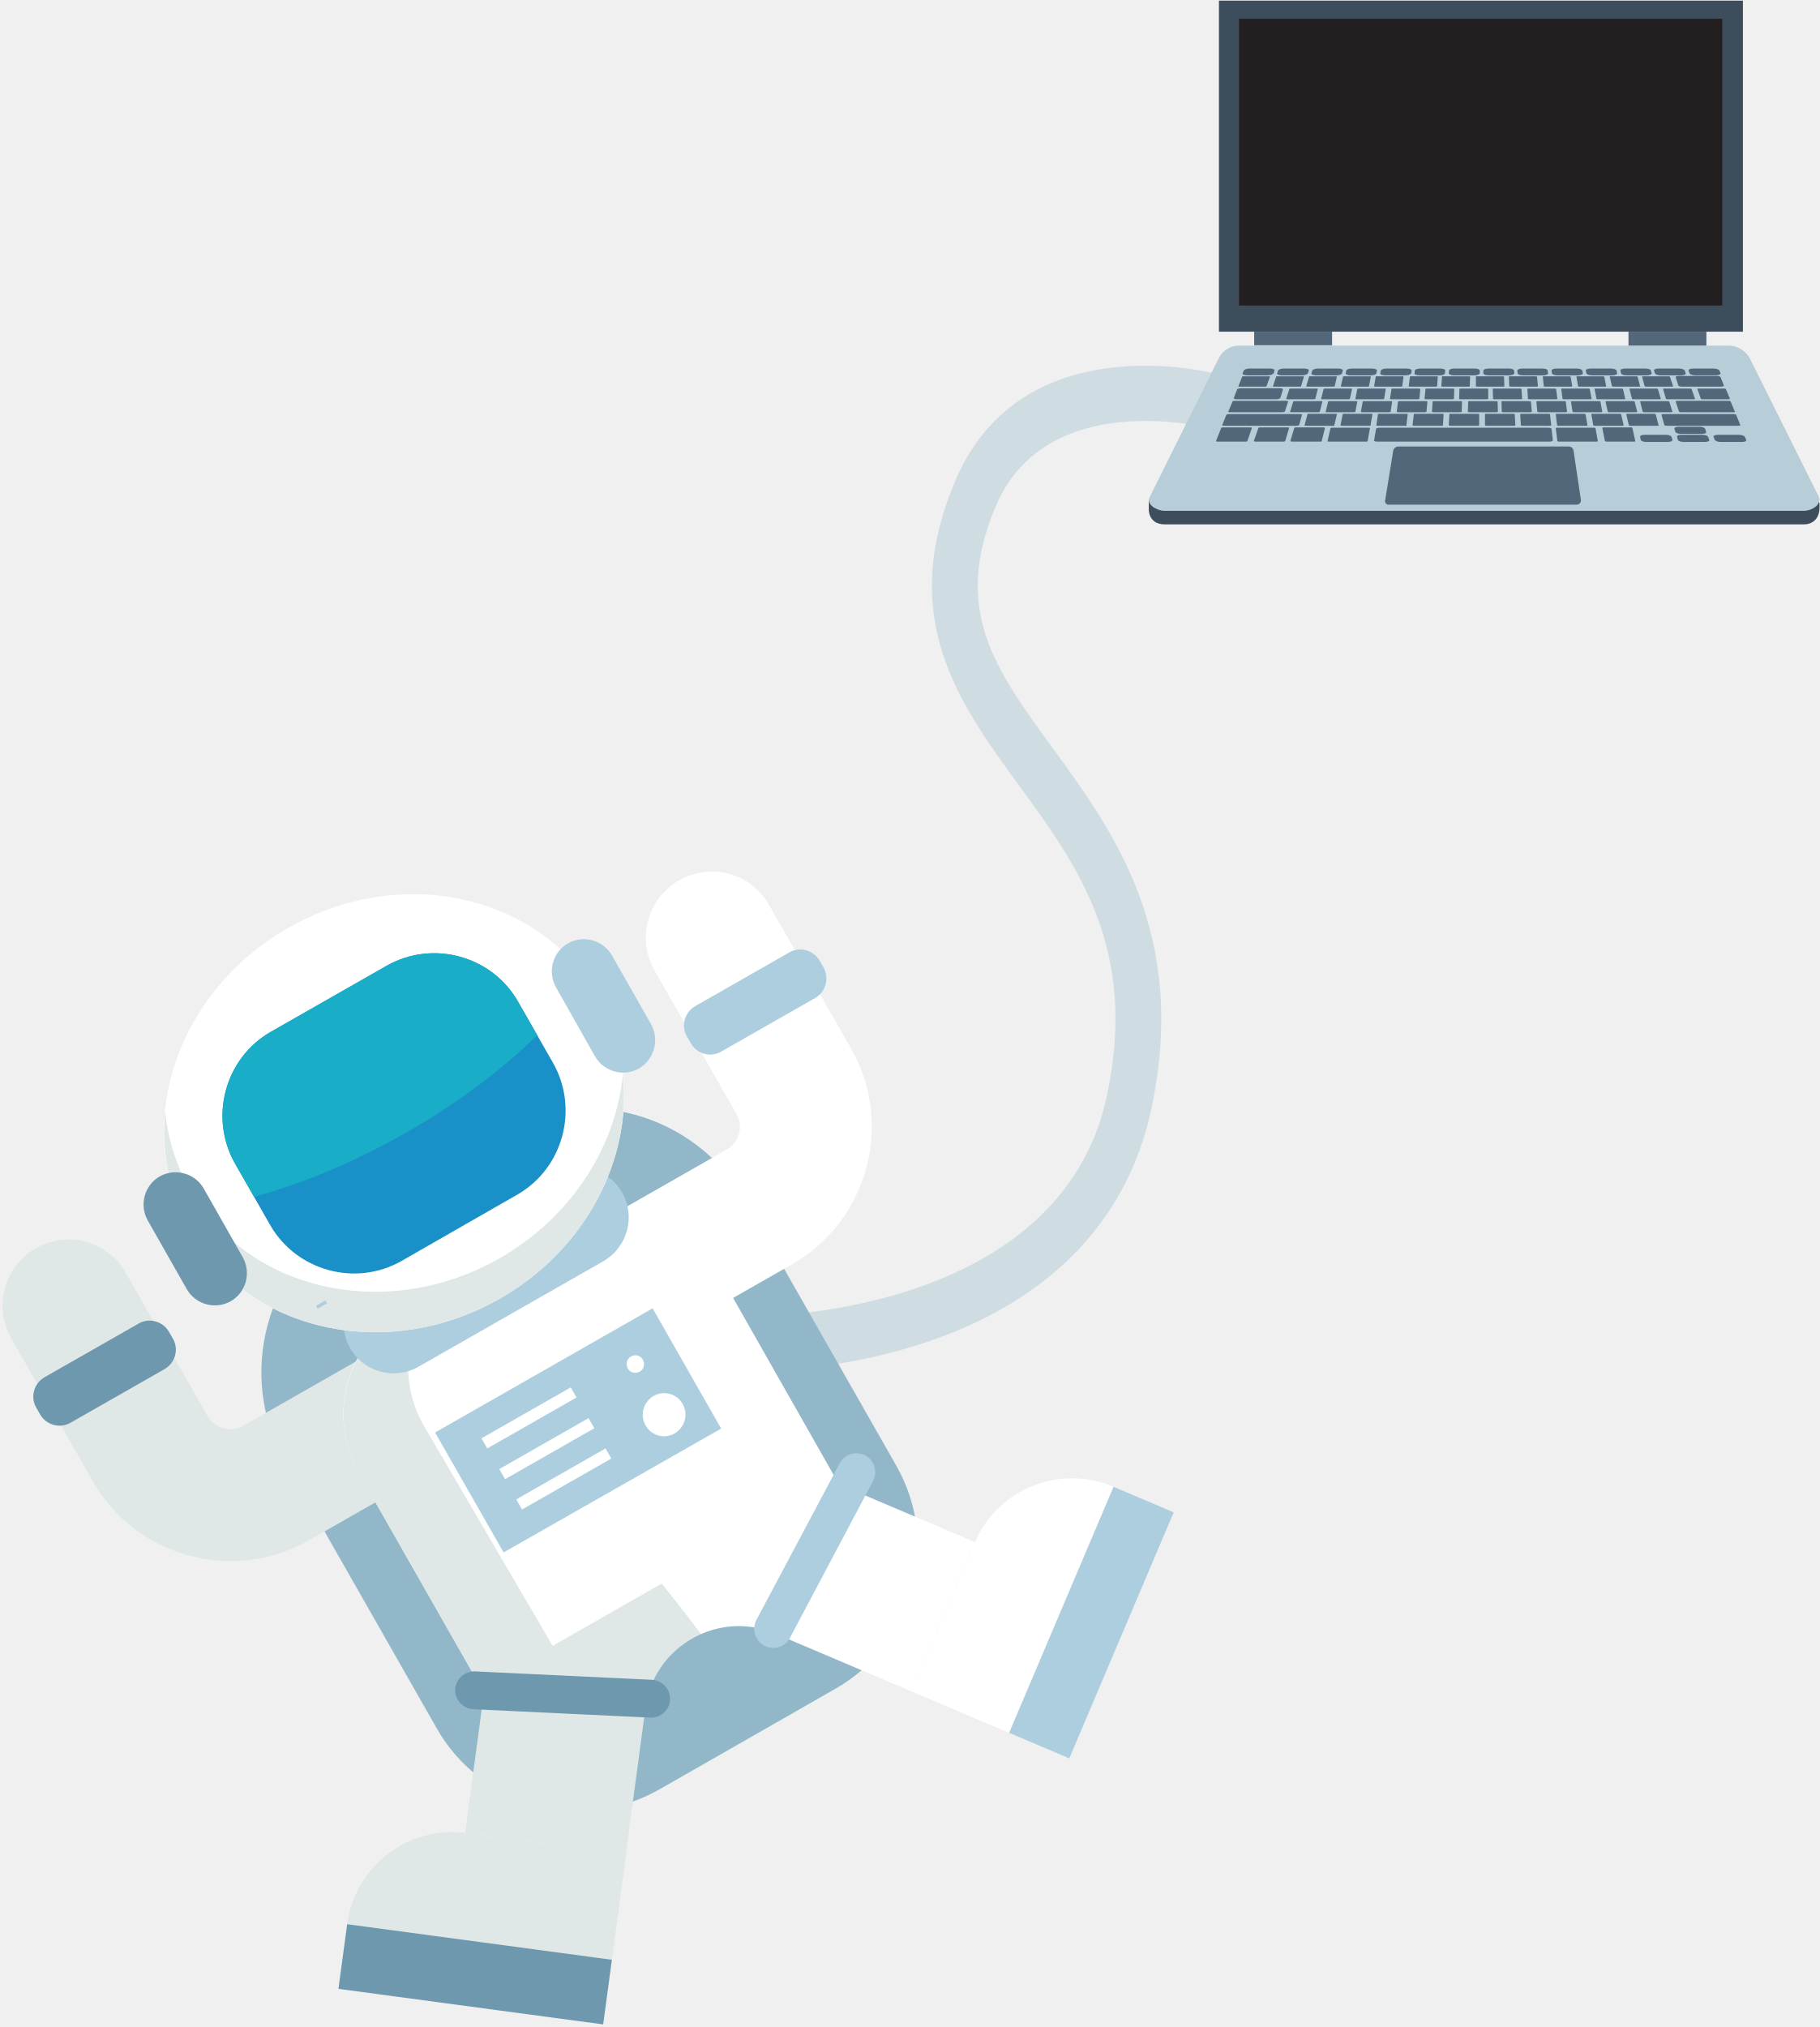
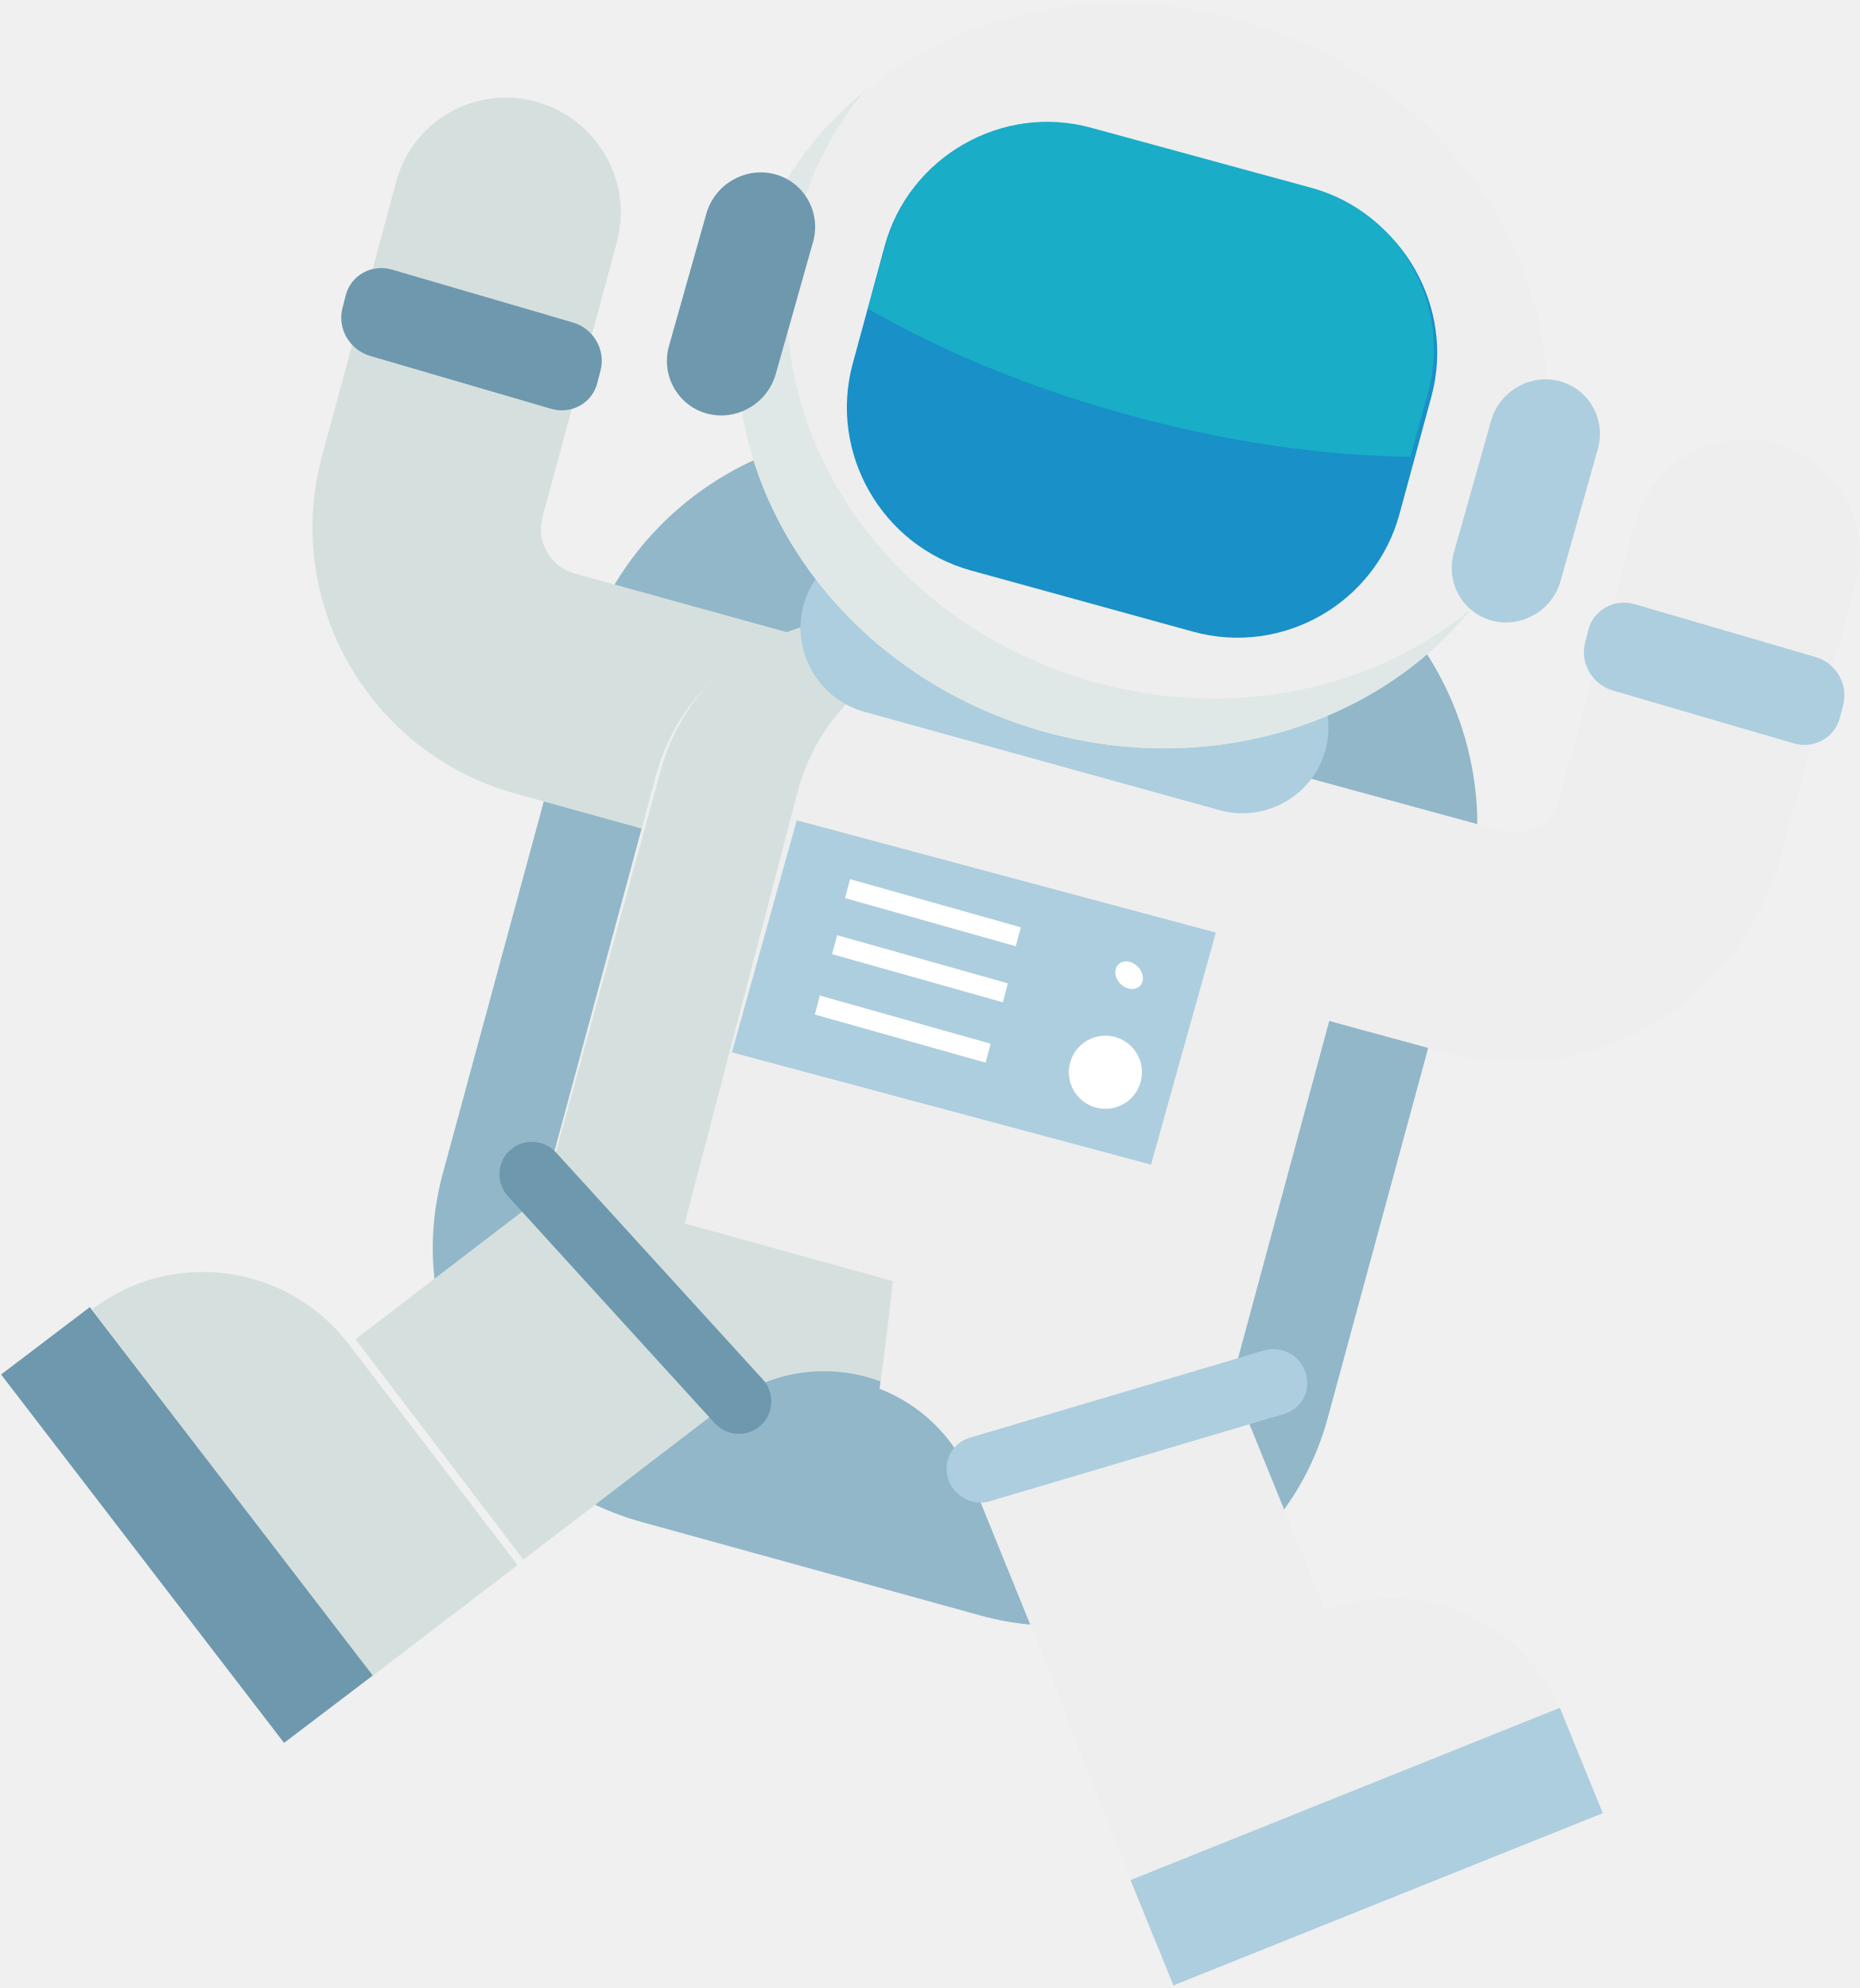
- <svg xmlns="http://www.w3.org/2000/svg" width="563px" height="627px" viewBox="0 0 563 627" version="1.1">
-   <defs />
+ <svg xmlns="http://www.w3.org/2000/svg" xmlns:xlink="http://www.w3.org/1999/xlink" width="305px" height="326px" viewBox="0 0 305 326" version="1.1">
+   <defs>
+     <polygon id="path-1" points="0.54 0.853 97.424 0.853 97.424 141.386 0.54 141.386 0.54 0.853" />
+   </defs>
  <g id="Proposta-V01" stroke="none" stroke-width="1" fill="none" fill-rule="evenodd">
-     <g id="Landing-Page-Desktop-2" transform="translate(-731, -139)" fill-rule="nonzero">
-       <g id="LANDING_BG" transform="translate(-4, -17)">
-         <g id="ASTRONAUT" transform="translate(735, 156)">
-           <g id="Group">
-             <g transform="translate(0, 113)">
-               <path d="M236.3,311 L236.3,294 C237.2,294 328,293.1 342.4,226.1 C352.2,180.5 333.4,154.8 315.2,129.9 C296.7,104.5 277.5,78.2 295.5,35.8 C316.1,-12.9 374.6,2.2 377.1,2.8 L374,19.4 C373.5,19.3 323.8,6.6 308.1,43.5 C294.5,75.6 307.6,93.7 325.9,118.7 C344.5,144.3 367.8,176.1 356.1,230.4 C348.9,263.8 325.7,288.4 288.8,301.4 C261.9,310.9 237.4,311 236.3,311 Z" id="Shape" fill="#CFDDE3" />
-               <g id="XMLID_146_" transform="translate(0, 156)">
-                 <path d="M258.4,253.4 L204,284.5 C179.8,298.3 148.9,289.9 135.1,265.6 L88.2,183.3 C72.9,156.4 82.3,121.8 109.2,106.5 L153.6,81.1 C180.5,65.8 215,75.2 230.4,102.1 L277.3,184.4 C291.1,208.7 282.7,239.6 258.4,253.4 Z" id="XMLID_198_" fill="#91B7C9" />
-                 <g id="XMLID_147_">
-                   <g id="XMLID_194_" transform="translate(104, 297)">
-                     <path d="M3.4,29.2 L85.3,40.2 L89.7,7.6 L40.3,1 C22.3,-1.4 5.8,11.2 3.4,29.2 Z" id="XMLID_196_" fill="#DFE8E6" />
-                     <polygon id="XMLID_195_" fill="#6E98AD" points="82.6 60.2 0.7 49.2 3.4 29.2 85.3 40.2" />
-                   </g>
-                   <g id="XMLID_188_" transform="translate(143, 173)">
-                     <path d="M12.5,38.4 L0.9,124.9 L50.6,131.6 L56.7,86.2 C58.1,75.6 65,67.4 73.8,63.5 C69,57.2 64.2,50.9 59,44.7 L12.5,38.4 Z" id="XMLID_192_" fill="#DFE8E6" />
-                     <path d="M78.3,0.9 L59.7,44.8 L59,44.7 C64.2,50.9 69,57.2 73.8,63.5 C80.8,60.4 89,60 96.8,63.3 L139,81.2 L158.6,35 L78.3,0.9 Z" id="XMLID_191_" fill="#FFFFFF" />
-                     <path d="M201.5,17.9 L169.2,94 L139,81.2 L158.5,35.3 C165.5,18.6 184.8,10.8 201.5,17.9 Z" id="XMLID_190_" fill="#FFFFFF" />
-                     <polygon id="XMLID_189_" fill="#ADCEDE" points="187.8 101.9 220.1 25.8 201.5 17.9 169.2 94" />
-                   </g>
-                   <g id="XMLID_162_">
-                     <g id="XMLID_186_" transform="translate(164, 0)" fill="#FFFFFF">
-                       <path d="M81,122.1 L30.7,150.8 C20.9,156.4 8.4,153 2.9,143.2 C-2.7,133.4 0.7,120.9 10.5,115.3 L60.8,86.6 C64.7,84.4 66.1,79.4 63.8,75.5 L38.5,31.2 C32.9,21.4 36.3,8.9 46.1,3.3 C55.9,-2.3 68.4,1.1 73.9,10.9 L99.2,55.2 C112.7,78.7 104.5,108.7 81,122.1 Z" id="XMLID_187_" />
-                     </g>
-                     <g id="XMLID_182_" transform="translate(0, 114)" fill="#DFE8E6">
-                       <path d="M95.5,93.5 L145.8,64.8 C155.6,59.2 159,46.7 153.4,36.9 C147.8,27.1 135.4,23.7 125.6,29.3 L75.3,58 C71.4,60.2 66.4,58.9 64.2,55 L38.9,10.7 C33.3,0.9 20.9,-2.5 11.1,3.1 C1.3,8.7 -2.1,21.2 3.5,31 L28.8,75.3 C42.1,98.6 72,106.8 95.5,93.5 Z" id="XMLID_21_" />
-                     </g>
-                     <polygon id="XMLID_181_" fill="#FFFFFF" points="165.6 43.5 163.4 36 155.8 33.7 163.3 31.4 165.6 23.9 167.9 31.4 175.4 33.7 167.9 36" />
-                     <path d="M259.3,189.7 L148.7,252.8 L111,186.6 C101,169.1 107.2,146.6 124.7,136.6 L171.7,109.8 C189.2,99.8 211.7,106 221.7,123.5 L259.3,189.7 Z" id="XMLID_178_" fill="#FFFFFF" />
-                     <path d="M178.4,252.8 L131,171.8 C123.6,158.7 125.1,142.9 133.6,131.6 L124.7,136.7 C107.2,146.7 101.1,169.2 111,186.7 L148.7,252.8 L178.4,252.8 Z" id="XMLID_176_" fill="#DFE8E6" />
-                     <path d="M186.7,121.1 L129.4,153.8 C122,158 112.5,155.4 108.3,148 C104.1,140.6 106.7,131.1 114.1,126.8 L171.4,94.1 C178.8,89.9 188.3,92.5 192.5,99.9 C196.7,107.3 194.1,116.8 186.7,121.1 Z" id="XMLID_175_" fill="#ADCEDE" />
-                     <path d="M185.1,39.3 C203.2,71 189.5,112.8 154.6,132.7 C119.7,152.6 76.8,143 58.7,111.4 C40.6,79.7 54.3,37.9 89.2,18 C124.1,-1.9 167,7.6 185.1,39.3 Z" id="XMLID_173_" fill="#FFFFFF" />
-                     <path d="M192.7,63.4 C190.5,85.7 176.9,107.4 154.6,120.2 C119.7,140.1 76.8,130.5 58.7,98.9 C54.4,91.3 51.9,83.1 51.1,74.8 C49.9,87.3 52.3,100 58.8,111.4 C76.9,143.1 119.8,152.6 154.7,132.7 C181.1,117.6 195.4,89.8 192.7,63.4 Z" id="XMLID_171_" fill="#DFE8E6" />
-                     <path d="M160.3,40.9 L171.1,59.8 C179.2,74.1 174.2,92.5 159.9,100.6 L124.3,121 C110,129.2 91.6,124.1 83.5,109.8 L72.7,90.9 C64.6,76.6 69.6,58.2 83.9,50.1 L119.5,29.8 C133.8,21.6 152.2,26.6 160.3,40.9 Z" id="XMLID_169_" fill="#1990C7" />
-                     <path d="M160.3,40.9 L166.2,51.2 C155.3,61.9 141.4,72.4 125.4,81.5 C109.4,90.6 93.4,97.2 78.6,101.2 L72.7,90.9 C64.6,76.6 69.6,58.2 83.9,50.1 L119.5,29.8 C133.8,21.6 152.2,26.6 160.3,40.9 Z" id="XMLID_168_" fill="#19ADC7" />
-                     <path d="M71.4,133.5 C66.6,136.2 60.5,134.5 57.8,129.8 L45.7,108.5 C43,103.7 44.7,97.6 49.4,94.9 C54.2,92.2 60.3,93.9 63,98.6 L75.1,119.9 C77.8,124.7 76.1,130.8 71.4,133.5 Z" id="XMLID_166_" fill="#6E98AD" />
-                     <path d="M197.7,61.5 C192.9,64.2 186.8,62.5 184.1,57.8 L172,36.4 C169.3,31.6 171,25.5 175.7,22.8 C180.5,20.1 186.6,21.8 189.3,26.5 L201.4,47.8 C204.1,52.6 202.4,58.7 197.7,61.5 Z" id="XMLID_164_" fill="#ADCEDE" />
-                     <rect id="XMLID_163_" fill="#ADCEDE" transform="translate(99.50963, 134.6244) rotate(150.3304) translate(-99.50963, -134.6244) " x="97.86" y="134.224" width="3.3" height="1" />
-                   </g>
-                   <polygon id="XMLID_161_" fill="#ADCEDE" points="223.1 172.9 155.8 211.2 134.6 174.1 201.9 135.7" />
-                   <path d="M211.2,165.3 C213,168.5 211.9,172.5 208.7,174.4 C205.5,176.2 201.5,175.1 199.7,171.9 C197.9,168.7 199,164.7 202.2,162.8 C205.4,161 209.4,162.1 211.2,165.3 Z" id="XMLID_160_" fill="#FFFFFF" />
-                   <path d="M198.9,151.6 C199.6,152.9 199.2,154.6 197.9,155.3 C196.6,156 194.9,155.6 194.2,154.3 C193.5,153 193.9,151.3 195.2,150.6 C196.5,149.8 198.2,150.3 198.9,151.6 Z" id="XMLID_159_" fill="#FFFFFF" />
-                   <rect id="XMLID_158_" fill="#FFFFFF" transform="translate(163.6441, 169.5988) rotate(-29.71077) translate(-163.6441, -169.5988) " x="147.745" y="167.799" width="31.799" height="3.6" />
-                   <rect id="XMLID_157_" fill="#FFFFFF" transform="translate(169.1628, 179.1019) rotate(-29.70793) translate(-169.1628, -179.1019) " x="153.262" y="177.302" width="31.801" height="3.6" />
-                   <rect id="XMLID_156_" fill="#FFFFFF" transform="translate(174.4172, 188.4793) rotate(-29.71574) translate(-174.4172, -188.4793) " x="158.517" y="186.679" width="31.8" height="3.6" />
-                   <path d="M50.9,154.5 L21.8,171.1 C18.5,173 14.3,171.8 12.4,168.5 L11.2,166.4 C9.3,163.1 10.5,158.9 13.8,157 L42.9,140.4 C46.2,138.5 50.4,139.7 52.3,143 L53.5,145.1 C55.4,148.4 54.2,152.6 50.9,154.5 Z" id="XMLID_154_" fill="#6E98AD" />
-                   <path d="M252.2,39.7 L223.1,56.3 C219.8,58.2 215.6,57 213.7,53.7 L212.5,51.6 C210.6,48.3 211.8,44.1 215.1,42.2 L244.2,25.6 C247.5,23.7 251.7,24.9 253.6,28.2 L254.8,30.3 C256.6,33.6 255.5,37.8 252.2,39.7 Z" id="XMLID_152_" fill="#ADCEDE" />
-                   <path d="M201.2,262.3 L146.4,259.7 C143.2,259.5 140.7,256.8 140.8,253.6 C141,250.4 143.7,247.9 146.9,248 L201.7,250.6 C204.9,250.8 207.4,253.5 207.3,256.7 C207.2,259.9 204.4,262.4 201.2,262.3 Z" id="XMLID_150_" fill="#6E98AD" />
-                   <path d="M244.4,237.6 L270.1,189.1 C271.6,186.2 270.5,182.7 267.7,181.2 C264.8,179.7 261.3,180.8 259.8,183.6 L234,232.1 C232.5,235 233.6,238.5 236.4,240 C239.3,241.6 242.9,240.5 244.4,237.6 Z" id="XMLID_148_" fill="#ADCEDE" />
-                 </g>
-               </g>
-             </g>
-             <g transform="translate(355, 0)">
-               <path d="M203.1,162.2 L5.2,162.2 C3,162.2 0.7,161.1 0.4,157.9 L0.4,154.9 L22.1,114.9 C23.3,112.6 25.7,111.1 28.3,111.1 L179.7,111.1 C182.5,111.1 188.8,116.7 190,119.2 L207.9,155.6 L207.9,156.9 C207.9,160.7 205.5,162.2 203.1,162.2 Z" id="Shape" fill="#3D4D5C" />
-               <path d="M203.1,158 L5.2,158 C3,158 -0.6,156.1 0.7,153.7 L22.1,110.7 C23.3,108.4 25.7,106.9 28.3,106.9 L179.7,106.9 C182.5,106.9 185.1,108.5 186.4,111 L207.5,153.3 C209,156 205.5,158 203.1,158 Z" id="Shape" fill="#B7CDD8" />
-               <rect id="Rectangle-path" fill="#3D4D5C" x="22.1" y="0.2" width="162.1" height="102.4" />
-               <rect id="Rectangle-path" fill="#231F20" x="28.3" y="5.8" width="149.5" height="88.7" />
-               <path d="M132.8,156.1 L74.5,156.1 C73.9,156.1 73.4,155.5 73.5,154.9 L76,139.5 C76.1,138.7 76.8,138.1 77.7,138.1 L130.3,138.1 C131,138.1 131.7,138.6 131.8,139.4 L134.1,154.8 C134.1,155.5 133.5,156.1 132.8,156.1 Z" id="Shape" fill="#52677A" />
-               <path d="M37.1,116.1 L30.8,116.1 C29.9,116.1 29.3,115.8 29.4,115.5 L29.8,114.6 C29.9,114.3 30.7,114 31.6,114 L37.9,114 C38.8,114 39.4,114.3 39.3,114.6 L39,115.5 C38.8,115.8 38,116.1 37.1,116.1 Z" id="Shape" fill="#52677A" />
-               <path d="M47.8,116.1 L41.5,116.1 C40.6,116.1 40,115.8 40.1,115.5 L40.4,114.6 C40.5,114.3 41.3,114 42.2,114 L48.5,114 C49.4,114 50,114.3 49.9,114.6 L49.6,115.5 C49.4,115.8 48.6,116.1 47.8,116.1 Z" id="Shape" fill="#52677A" />
-               <path d="M58.4,116.1 L52.1,116.1 C51.2,116.1 50.6,115.8 50.7,115.5 L51,114.6 C51.1,114.3 51.9,114 52.7,114 L59,114 C59.9,114 60.5,114.3 60.4,114.6 L60.2,115.5 C60.1,115.8 59.3,116.1 58.4,116.1 Z" id="Shape" fill="#52677A" />
-               <path d="M69.1,116.1 L62.8,116.1 C61.9,116.1 61.3,115.8 61.3,115.5 L61.5,114.6 C61.6,114.3 62.3,114 63.2,114 L69.5,114 C70.4,114 71,114.3 71,114.6 L70.8,115.5 C70.7,115.8 70,116.1 69.1,116.1 Z" id="Shape" fill="#52677A" />
-               <path d="M79.8,116.1 L73.5,116.1 C72.6,116.1 71.9,115.8 72,115.5 L72.2,114.6 C72.3,114.3 73,114 73.9,114 L80.2,114 C81.1,114 81.7,114.3 81.7,114.6 L81.6,115.5 C81.4,115.8 80.6,116.1 79.8,116.1 Z" id="Shape" fill="#52677A" />
-               <path d="M90.4,116.1 L84.1,116.1 C83.2,116.1 82.5,115.8 82.6,115.5 L82.7,114.6 C82.7,114.3 83.5,114 84.3,114 L90.6,114 C91.5,114 92.2,114.3 92.1,114.6 L92,115.5 C92,115.8 91.3,116.1 90.4,116.1 Z" id="Shape" fill="#52677A" />
-               <path d="M101.1,116.1 L94.8,116.1 C93.9,116.1 93.2,115.8 93.2,115.5 L93.3,114.6 C93.3,114.3 94,114 94.9,114 L101.2,114 C102.1,114 102.8,114.3 102.8,114.6 L102.8,115.5 C102.7,115.8 102,116.1 101.1,116.1 Z" id="Shape" fill="#52677A" />
-               <path d="M111.8,116.1 L105.5,116.1 C104.6,116.1 103.9,115.8 103.9,115.5 L103.9,114.6 C103.9,114.3 104.6,114 105.5,114 L111.8,114 C112.7,114 113.4,114.3 113.4,114.6 L113.5,115.5 C113.4,115.8 112.7,116.1 111.8,116.1 Z" id="Shape" fill="#52677A" />
-               <path d="M122.4,116.1 L116.1,116.1 C115.2,116.1 114.5,115.8 114.5,115.5 L114.4,114.6 C114.4,114.3 115.1,114 115.9,114 L122.2,114 C123.1,114 123.8,114.3 123.8,114.6 L123.9,115.5 C124,115.8 123.3,116.1 122.4,116.1 Z" id="Shape" fill="#52677A" />
-               <path d="M133.1,116.1 L126.8,116.1 C125.9,116.1 125.2,115.8 125.1,115.5 L125,114.6 C125,114.3 125.6,114 126.5,114 L132.8,114 C133.7,114 134.4,114.3 134.5,114.6 L134.7,115.5 C134.7,115.8 134,116.1 133.1,116.1 Z" id="Shape" fill="#52677A" />
-               <path d="M143.8,116.1 L137.5,116.1 C136.6,116.1 135.9,115.8 135.8,115.5 L135.6,114.6 C135.5,114.3 136.2,114 137.1,114 L143.4,114 C144.3,114 145,114.3 145.1,114.6 L145.3,115.5 C145.3,115.8 144.7,116.1 143.8,116.1 Z" id="Shape" fill="#52677A" />
-               <path d="M154.5,116.1 L148.2,116.1 C147.3,116.1 146.5,115.8 146.5,115.5 L146.3,114.6 C146.2,114.3 146.9,114 147.7,114 L154,114 C154.9,114 155.7,114.3 155.7,114.6 L156,115.5 C156,115.8 155.3,116.1 154.5,116.1 Z" id="Shape" fill="#52677A" />
-               <path d="M165.1,116.1 L158.8,116.1 C157.9,116.1 157.1,115.8 157,115.5 L156.7,114.6 C156.6,114.3 157.2,114 158.1,114 L164.4,114 C165.3,114 166.1,114.3 166.2,114.6 L166.5,115.5 C166.6,115.8 166,116.1 165.1,116.1 Z" id="Shape" fill="#52677A" />
-               <path d="M175.8,116.1 L169.5,116.1 C168.6,116.1 167.8,115.8 167.7,115.5 L167.4,114.6 C167.3,114.3 167.9,114 168.8,114 L175.1,114 C176,114 176.8,114.3 176.9,114.6 L177.3,115.5 C177.3,115.8 176.7,116.1 175.8,116.1 Z" id="Shape" fill="#52677A" />
-               <path d="M36.5,119.6 L28.4,119.6 C28.2,119.6 28.1,119.5 28.1,119.5 L29.3,116.5 C29.3,116.4 29.5,116.4 29.7,116.4 L37.6,116.4 C37.8,116.4 37.9,116.5 37.9,116.5 L36.8,119.5 C36.9,119.5 36.7,119.6 36.5,119.6 Z" id="Shape" fill="#52677A" />
-               <path d="M51.4,123.5 L43.2,123.5 C43,123.5 42.9,123.4 42.9,123.4 L43.9,120.3 C43.9,120.2 44.1,120.2 44.3,120.2 L52.4,120.2 C52.6,120.2 52.7,120.3 52.7,120.3 L51.9,123.4 C51.8,123.4 51.6,123.5 51.4,123.5 Z" id="Shape" fill="#52677A" />
-               <path d="M52.8,127.5 L44.4,127.5 C44.2,127.5 44,127.4 44.1,127.4 L45.1,124.2 C45.1,124.1 45.3,124.1 45.5,124.1 L53.8,124.1 C54,124.1 54.2,124.2 54.1,124.2 L53.3,127.4 C53.2,127.4 53,127.5 52.8,127.5 Z" id="Shape" fill="#52677A" />
-               <path d="M57.5,131.7 L48.9,131.7 C48.7,131.7 48.5,131.6 48.6,131.5 L49.5,128.1 C49.5,128 49.7,128 49.9,128 L58.3,128 C58.5,128 58.7,128.1 58.6,128.1 L57.8,131.5 C57.9,131.7 57.7,131.7 57.5,131.7 Z" id="Shape" fill="#52677A" />
-               <path d="M30.4,136.6 L21.6,136.6 C21.4,136.6 21.2,136.5 21.2,136.4 L22.8,132.4 C22.8,132.3 23.1,132.2 23.3,132.2 L31.9,132.2 C32.1,132.2 32.3,132.3 32.3,132.4 L30.9,136.4 C30.8,136.6 30.6,136.6 30.4,136.6 Z" id="Shape" fill="#52677A" />
-               <path d="M42.1,136.6 L33.3,136.6 C33.1,136.6 32.9,136.5 32.9,136.4 L34.3,132.4 C34.3,132.3 34.5,132.2 34.8,132.2 L43.4,132.2 C43.6,132.2 43.8,132.3 43.8,132.4 L42.6,136.4 C42.5,136.6 42.3,136.6 42.1,136.6 Z" id="Shape" fill="#52677A" />
-               <path d="M53.4,136.6 L44.6,136.6 C44.4,136.6 44.2,136.5 44.2,136.4 L45.4,132.4 C45.4,132.3 45.6,132.2 45.9,132.2 L54.5,132.2 C54.7,132.2 54.9,132.3 54.9,132.4 L53.9,136.4 C53.9,136.6 53.7,136.6 53.4,136.6 Z" id="Shape" fill="#52677A" />
-               <path d="M67.7,136.6 L56.1,136.6 C55.8,136.6 55.6,136.5 55.7,136.4 L56.6,132.5 C56.6,132.4 56.9,132.3 57.1,132.3 L68.4,132.3 C68.7,132.3 68.9,132.4 68.8,132.5 L68.1,136.4 C68.2,136.5 68,136.6 67.7,136.6 Z" id="Shape" fill="#52677A" />
-               <path d="M138.9,136.6 L127.3,136.6 C127,136.6 126.8,136.5 126.8,136.4 L126.3,132.5 C126.3,132.4 126.5,132.3 126.8,132.3 L138.1,132.3 C138.4,132.3 138.6,132.4 138.6,132.5 L139.3,136.4 C139.4,136.5 139.2,136.6 138.9,136.6 Z" id="Shape" fill="#52677A" />
-               <path d="M150.6,136.6 L142,136.6 C141.8,136.6 141.6,136.5 141.5,136.4 L140.7,132.4 C140.7,132.3 140.9,132.2 141.1,132.2 L149.6,132.2 C149.8,132.2 150,132.3 150,132.4 L150.9,136.4 C151,136.6 150.8,136.6 150.6,136.6 Z" id="Shape" fill="#52677A" />
-               <path d="M124.4,136.6 L71,136.6 C70.4,136.6 70,136.4 70.1,136.2 L70.7,132.7 C70.7,132.5 71.2,132.3 71.8,132.3 L124,132.3 C124.5,132.3 125,132.5 125,132.7 L125.4,136.2 C125.4,136.4 125,136.6 124.4,136.6 Z" id="Shape" fill="#52677A" />
-               <path d="M68.7,131.7 L60.1,131.7 C59.9,131.7 59.7,131.6 59.7,131.5 L60.4,128.1 C60.4,128 60.6,128 60.8,128 L69.2,128 C69.4,128 69.6,128.1 69.6,128.1 L69,131.5 C69.1,131.7 68.9,131.7 68.7,131.7 Z" id="Shape" fill="#52677A" />
-               <path d="M79.8,131.7 L71.2,131.7 C71,131.7 70.8,131.6 70.8,131.5 L71.3,128.1 C71.3,128 71.5,128 71.7,128 L80.1,128 C80.3,128 80.5,128.1 80.5,128.1 L80.1,131.5 C80.2,131.7 80.1,131.7 79.8,131.7 Z" id="Shape" fill="#52677A" />
-               <path d="M91,131.7 L82.4,131.7 C82.2,131.7 82,131.6 82,131.5 L82.4,128.1 C82.4,128 82.6,128 82.8,128 L91.2,128 C91.4,128 91.6,128.1 91.6,128.1 L91.4,131.5 C91.4,131.7 91.2,131.7 91,131.7 Z" id="Shape" fill="#52677A" />
-               <path d="M102.2,131.7 L93.6,131.7 C93.4,131.7 93.2,131.6 93.2,131.5 L93.4,128.1 C93.4,128 93.6,128 93.8,128 L102.2,128 C102.4,128 102.6,128.1 102.6,128.1 L102.6,131.5 C102.6,131.7 102.4,131.7 102.2,131.7 Z" id="Shape" fill="#52677A" />
-               <path d="M113.4,131.7 L104.8,131.7 C104.6,131.7 104.4,131.6 104.4,131.5 L104.4,128.1 C104.4,128 104.6,128 104.8,128 L113.2,128 C113.4,128 113.6,128.1 113.6,128.1 L113.8,131.5 C113.7,131.7 113.6,131.7 113.4,131.7 Z" id="Shape" fill="#52677A" />
-               <path d="M124.5,131.7 L115.9,131.7 C115.7,131.7 115.5,131.6 115.5,131.5 L115.3,128.1 C115.3,128 115.5,128 115.7,128 L124.1,128 C124.3,128 124.5,128.1 124.5,128.1 L124.9,131.5 C124.9,131.7 124.7,131.7 124.5,131.7 Z" id="Shape" fill="#52677A" />
-               <path d="M135.7,131.7 L127.1,131.7 C126.9,131.7 126.7,131.6 126.7,131.5 L126.3,128.1 C126.3,128 126.5,128 126.7,128 L135.1,128 C135.3,128 135.5,128.1 135.5,128.1 L136.1,131.5 C136.1,131.7 135.9,131.7 135.7,131.7 Z" id="Shape" fill="#52677A" />
-               <path d="M146.9,131.7 L138.3,131.7 C138.1,131.7 137.9,131.6 137.9,131.5 L137.3,128.1 C137.3,128 137.4,128 137.7,128 L146.1,128 C146.3,128 146.5,128.1 146.5,128.1 L147.3,131.5 C147.2,131.7 147.1,131.7 146.9,131.7 Z" id="Shape" fill="#52677A" />
-               <path d="M161,136.7 L154.3,136.7 C153.4,136.7 152.7,136.4 152.6,136.1 L152.4,135.1 C152.3,134.8 152.9,134.5 153.8,134.5 L160.4,134.5 C161.2,134.5 162,134.8 162.1,135.1 L162.4,136.1 C162.4,136.4 161.8,136.7 161,136.7 Z" id="Shape" fill="#52677A" />
-               <path d="M172.5,136.7 L165.8,136.7 C164.9,136.7 164.2,136.4 164.1,136.1 L163.8,135.1 C163.7,134.8 164.3,134.5 165.1,134.5 L171.7,134.5 C172.5,134.5 173.3,134.8 173.4,135.1 L173.8,136.1 C173.9,136.4 173.3,136.7 172.5,136.7 Z" id="Shape" fill="#52677A" />
-               <path d="M171.6,134.2 L165,134.2 C164.2,134.2 163.4,133.9 163.3,133.6 L163,132.6 C162.9,132.3 163.5,132 164.3,132 L170.8,132 C171.6,132 172.4,132.3 172.5,132.6 L172.8,133.6 C173,133.9 172.4,134.2 171.6,134.2 Z" id="Shape" fill="#52677A" />
-               <path d="M184,136.7 L177.3,136.7 C176.4,136.7 175.7,136.4 175.5,136.1 L175.1,135.1 C175,134.8 175.6,134.5 176.4,134.5 L183,134.5 C183.8,134.5 184.6,134.8 184.8,135.1 L185.2,136.1 C185.4,136.4 184.8,136.7 184,136.7 Z" id="Shape" fill="#52677A" />
-               <path d="M63.8,127.5 L55.4,127.5 C55.2,127.5 55,127.4 55.1,127.4 L55.9,124.2 C55.9,124.1 56.1,124.1 56.3,124.1 L64.6,124.1 C64.8,124.1 65,124.2 64.9,124.2 L64.3,127.4 C64.2,127.4 64,127.5 63.8,127.5 Z" id="Shape" fill="#52677A" />
-               <path d="M74.8,127.5 L66.4,127.5 C66.2,127.5 66,127.4 66,127.4 L66.6,124.2 C66.6,124.1 66.8,124.1 67,124.1 L75.3,124.1 C75.5,124.1 75.7,124.2 75.7,124.2 L75.2,127.4 C75.2,127.4 75,127.5 74.8,127.5 Z" id="Shape" fill="#52677A" />
-               <path d="M85.9,127.5 L77.5,127.5 C77.3,127.5 77.1,127.4 77.1,127.4 L77.5,124.2 C77.5,124.1 77.7,124.1 77.9,124.1 L86.2,124.1 C86.4,124.1 86.6,124.2 86.6,124.2 L86.3,127.4 C86.2,127.4 86.1,127.5 85.9,127.5 Z" id="Shape" fill="#52677A" />
-               <path d="M96.8,127.5 L88.4,127.5 C88.2,127.5 88,127.4 88,127.4 L88.2,124.2 C88.2,124.1 88.4,124.1 88.6,124.1 L96.9,124.1 C97.1,124.1 97.3,124.2 97.3,124.2 L97.2,127.4 C97.2,127.4 97,127.5 96.8,127.5 Z" id="Shape" fill="#52677A" />
-               <path d="M107.9,127.5 L99.5,127.5 C99.3,127.5 99.1,127.4 99.1,127.4 L99.2,124.2 C99.2,124.1 99.4,124.1 99.6,124.1 L107.9,124.1 C108.1,124.1 108.3,124.2 108.3,124.2 L108.4,127.4 C108.2,127.4 108.1,127.5 107.9,127.5 Z" id="Shape" fill="#52677A" />
-               <path d="M118.4,127.5 L110,127.5 C109.8,127.5 109.6,127.4 109.6,127.4 L109.5,124.2 C109.5,124.1 109.7,124.1 109.9,124.1 L118.2,124.1 C118.4,124.1 118.6,124.2 118.6,124.2 L118.9,127.4 C118.8,127.4 118.6,127.5 118.4,127.5 Z" id="Shape" fill="#52677A" />
-               <path d="M129.4,127.5 L121,127.5 C120.8,127.5 120.6,127.4 120.6,127.4 L120.3,124.2 C120.3,124.1 120.5,124.1 120.7,124.1 L129,124.1 C129.2,124.1 129.4,124.2 129.4,124.2 L129.8,127.4 C129.7,127.4 129.6,127.5 129.4,127.5 Z" id="Shape" fill="#52677A" />
-               <path d="M140.3,127.5 L131.9,127.5 C131.7,127.5 131.5,127.4 131.5,127.4 L131,124.2 C131,124.1 131.1,124.1 131.4,124.1 L139.7,124.1 C139.9,124.1 140.1,124.2 140.1,124.2 L140.7,127.4 C140.7,127.4 140.5,127.5 140.3,127.5 Z" id="Shape" fill="#52677A" />
-               <path d="M151.2,127.5 L142.8,127.5 C142.6,127.5 142.4,127.4 142.4,127.4 L141.7,124.2 C141.7,124.1 141.8,124.1 142,124.1 L150.3,124.1 C150.5,124.1 150.7,124.2 150.7,124.2 L151.5,127.4 C151.5,127.4 151.4,127.5 151.2,127.5 Z" id="Shape" fill="#52677A" />
-               <path d="M162,127.5 L153.6,127.5 C153.4,127.5 153.2,127.4 153.2,127.4 L152.4,124.2 C152.4,124.1 152.5,124.1 152.7,124.1 L161,124.1 C161.2,124.1 161.4,124.2 161.4,124.2 L162.4,127.4 C162.4,127.4 162.2,127.5 162,127.5 Z" id="Shape" fill="#52677A" />
-               <path d="M157.9,131.7 L149.3,131.7 C149.1,131.7 148.9,131.6 148.9,131.5 L148.1,128.1 C148.1,128 148.2,128 148.4,128 L156.8,128 C157,128 157.2,128.1 157.2,128.1 L158.1,131.5 C158.3,131.7 158.2,131.7 157.9,131.7 Z" id="Shape" fill="#52677A" />
-               <path d="M181.3,127.5 L165,127.5 C164.7,127.5 164.5,127.4 164.4,127.3 L163.4,124.2 C163.4,124.1 163.6,124 163.8,124 L179.8,124 C180.1,124 180.3,124.1 180.4,124.2 L181.7,127.3 C181.8,127.4 181.6,127.5 181.3,127.5 Z" id="Shape" fill="#52677A" />
-               <path d="M182.9,131.7 L160.6,131.7 C160.3,131.7 160,131.6 159.9,131.5 L159,128.3 C159,128.2 159.2,128.1 159.5,128.1 L181.4,128.1 C181.7,128.1 182,128.2 182.1,128.3 L183.4,131.5 C183.5,131.6 183.2,131.7 182.9,131.7 Z" id="Shape" fill="#52677A" />
-               <path d="M41.8,127.5 L25.4,127.5 C25.1,127.5 24.9,127.4 25,127.3 L26.3,124.2 C26.3,124.1 26.6,124 26.9,124 L43,124 C43.3,124 43.5,124.1 43.5,124.2 L42.5,127.3 C42.4,127.4 42.1,127.5 41.8,127.5 Z" id="Shape" fill="#52677A" />
-               <path d="M46.2,131.7 L23.6,131.7 C23.3,131.7 23,131.6 23.1,131.5 L24.4,128.3 C24.5,128.2 24.8,128.1 25.1,128.1 L47.3,128.1 C47.6,128.1 47.9,128.2 47.8,128.3 L46.9,131.5 C46.8,131.6 46.5,131.7 46.2,131.7 Z" id="Shape" fill="#52677A" />
-               <path d="M62.2,123.5 L54,123.5 C53.8,123.5 53.6,123.4 53.7,123.4 L54.5,120.3 C54.5,120.2 54.7,120.2 54.9,120.2 L63,120.2 C63.2,120.2 63.4,120.3 63.3,120.3 L62.6,123.4 C62.5,123.4 62.4,123.5 62.2,123.5 Z" id="Shape" fill="#52677A" />
-               <path d="M72.8,123.5 L64.6,123.5 C64.4,123.5 64.2,123.4 64.3,123.4 L64.9,120.3 C64.9,120.2 65.1,120.2 65.3,120.2 L73.4,120.2 C73.6,120.2 73.8,120.3 73.7,120.3 L73.2,123.4 C73.2,123.4 73,123.5 72.8,123.5 Z" id="Shape" fill="#52677A" />
-               <path d="M83.6,123.5 L75.4,123.5 C75.2,123.5 75,123.4 75,123.4 L75.5,120.3 C75.5,120.2 75.7,120.2 75.9,120.2 L84,120.2 C84.2,120.2 84.4,120.3 84.4,120.3 L84.1,123.4 C84,123.4 83.8,123.5 83.6,123.5 Z" id="Shape" fill="#52677A" />
-               <path d="M94.3,123.5 L86.1,123.5 C85.9,123.5 85.7,123.4 85.7,123.4 L86,120.3 C86,120.2 86.2,120.2 86.4,120.2 L94.5,120.2 C94.7,120.2 94.9,120.3 94.9,120.3 L94.8,123.4 C94.7,123.4 94.5,123.5 94.3,123.5 Z" id="Shape" fill="#52677A" />
-               <path d="M105,123.5 L96.8,123.5 C96.6,123.5 96.4,123.4 96.4,123.4 L96.5,120.3 C96.5,120.2 96.7,120.2 96.9,120.2 L105,120.2 C105.2,120.2 105.4,120.3 105.4,120.3 L105.4,123.4 C105.4,123.4 105.2,123.5 105,123.5 Z" id="Shape" fill="#52677A" />
-               <path d="M115.5,123.5 L107.3,123.5 C107.1,123.5 106.9,123.4 106.9,123.4 L106.8,120.3 C106.8,120.2 107,120.2 107.2,120.2 L115.3,120.2 C115.5,120.2 115.7,120.3 115.7,120.3 L115.9,123.4 C115.8,123.4 115.7,123.5 115.5,123.5 Z" id="Shape" fill="#52677A" />
-               <path d="M126.3,123.5 L118.1,123.5 C117.9,123.5 117.7,123.4 117.7,123.4 L117.5,120.3 C117.5,120.2 117.7,120.2 117.9,120.2 L126,120.2 C126.2,120.2 126.4,120.3 126.4,120.3 L126.8,123.4 C126.7,123.4 126.5,123.5 126.3,123.5 Z" id="Shape" fill="#52677A" />
-               <path d="M137,123.5 L128.8,123.5 C128.6,123.5 128.4,123.4 128.4,123.4 L128,120.3 C128,120.2 128.1,120.2 128.3,120.2 L136.4,120.2 C136.6,120.2 136.8,120.3 136.8,120.3 L137.4,123.4 C137.4,123.4 137.2,123.5 137,123.5 Z" id="Shape" fill="#52677A" />
-               <path d="M147.5,123.5 L139.3,123.5 C139.1,123.5 138.9,123.4 138.9,123.4 L138.3,120.3 C138.3,120.2 138.4,120.2 138.6,120.2 L146.7,120.2 C146.9,120.2 147.1,120.3 147.1,120.3 L147.8,123.4 C147.9,123.4 147.7,123.5 147.5,123.5 Z" id="Shape" fill="#52677A" />
-               <path d="M158.5,123.5 L150.3,123.5 C150.1,123.5 149.9,123.4 149.9,123.4 L149.1,120.3 C149.1,120.2 149.2,120.2 149.4,120.2 L157.5,120.2 C157.7,120.2 157.9,120.3 157.9,120.3 L158.8,123.4 C158.8,123.4 158.7,123.5 158.5,123.5 Z" id="Shape" fill="#52677A" />
-               <path d="M169,123.5 L160.8,123.5 C160.6,123.5 160.4,123.4 160.4,123.4 L159.5,120.3 C159.5,120.2 159.6,120.2 159.8,120.2 L167.9,120.2 C168.1,120.2 168.3,120.3 168.3,120.3 L169.4,123.4 C169.3,123.4 169.2,123.5 169,123.5 Z" id="Shape" fill="#52677A" />
-               <path d="M179.8,123.5 L171.6,123.5 C171.4,123.5 171.2,123.4 171.2,123.4 L170.1,120.3 C170.1,120.2 170.2,120.2 170.4,120.2 L178.5,120.2 C178.7,120.2 178.9,120.3 178.9,120.3 L180.2,123.4 C180.1,123.4 180,123.5 179.8,123.5 Z" id="Shape" fill="#52677A" />
-               <path d="M47.2,119.6 L39.1,119.6 C38.9,119.6 38.8,119.5 38.8,119.5 L39.8,116.5 C39.8,116.4 40,116.4 40.2,116.4 L48.1,116.4 C48.3,116.4 48.4,116.5 48.4,116.5 L47.5,119.5 C47.6,119.5 47.4,119.6 47.2,119.6 Z" id="Shape" fill="#52677A" />
-               <path d="M57.5,119.6 L49.4,119.6 C49.2,119.6 49.1,119.5 49.1,119.5 L50,116.5 C50,116.4 50.2,116.4 50.4,116.4 L58.3,116.4 C58.5,116.4 58.6,116.5 58.6,116.5 L57.9,119.5 C57.9,119.5 57.7,119.6 57.5,119.6 Z" id="Shape" fill="#52677A" />
-               <path d="M68.2,119.6 L60.1,119.6 C59.9,119.6 59.7,119.5 59.8,119.5 L60.5,116.5 C60.5,116.4 60.7,116.4 60.9,116.4 L68.8,116.4 C69,116.4 69.1,116.5 69.1,116.5 L68.5,119.5 C68.5,119.5 68.4,119.6 68.2,119.6 Z" id="Shape" fill="#52677A" />
-               <path d="M78.5,119.6 L70.4,119.6 C70.2,119.6 70,119.5 70.1,119.5 L70.6,116.5 C70.6,116.4 70.8,116.4 71,116.4 L78.9,116.4 C79.1,116.4 79.3,116.5 79.2,116.5 L78.8,119.5 C78.9,119.5 78.7,119.6 78.5,119.6 Z" id="Shape" fill="#52677A" />
-               <path d="M89.2,119.6 L81.1,119.6 C80.9,119.6 80.7,119.5 80.8,119.5 L81.2,116.5 C81.2,116.4 81.4,116.4 81.6,116.4 L89.5,116.4 C89.7,116.4 89.9,116.5 89.8,116.5 L89.6,119.5 C89.5,119.5 89.4,119.6 89.2,119.6 Z" id="Shape" fill="#52677A" />
-               <path d="M99.4,119.6 L91.3,119.6 C91.1,119.6 90.9,119.5 90.9,119.5 L91.1,116.5 C91.1,116.4 91.3,116.4 91.5,116.4 L99.4,116.4 C99.6,116.4 99.8,116.5 99.8,116.5 L99.7,119.5 C99.8,119.5 99.6,119.6 99.4,119.6 Z" id="Shape" fill="#52677A" />
-               <path d="M110.1,119.6 L102,119.6 C101.8,119.6 101.6,119.5 101.6,119.5 L101.6,116.5 C101.6,116.4 101.8,116.4 102,116.4 L109.9,116.4 C110.1,116.4 110.3,116.5 110.3,116.5 L110.4,119.5 C110.4,119.5 110.3,119.6 110.1,119.6 Z" id="Shape" fill="#52677A" />
-               <path d="M120.4,119.6 L112.3,119.6 C112.1,119.6 111.9,119.5 111.9,119.5 L111.8,116.5 C111.8,116.4 112,116.4 112.2,116.4 L120.1,116.4 C120.3,116.4 120.5,116.5 120.5,116.5 L120.8,119.5 C120.8,119.5 120.6,119.6 120.4,119.6 Z" id="Shape" fill="#52677A" />
-               <path d="M131.1,119.6 L123,119.6 C122.8,119.6 122.6,119.5 122.6,119.5 L122.3,116.5 C122.3,116.4 122.4,116.4 122.6,116.4 L130.5,116.4 C130.7,116.4 130.9,116.5 130.9,116.5 L131.4,119.5 C131.4,119.5 131.3,119.6 131.1,119.6 Z" id="Shape" fill="#52677A" />
-               <path d="M141.7,119.6 L133.6,119.6 C133.4,119.6 133.2,119.5 133.2,119.5 L132.7,116.5 C132.7,116.4 132.8,116.4 133,116.4 L140.9,116.4 C141.1,116.4 141.3,116.5 141.3,116.5 L141.9,119.5 C142,119.5 141.9,119.6 141.7,119.6 Z" id="Shape" fill="#52677A" />
-               <path d="M152.2,119.6 L144.1,119.6 C143.9,119.6 143.7,119.5 143.7,119.5 L143,116.5 C143,116.4 143.1,116.4 143.3,116.4 L151.2,116.4 C151.4,116.4 151.6,116.5 151.6,116.5 L152.4,119.5 C152.5,119.5 152.4,119.6 152.2,119.6 Z" id="Shape" fill="#52677A" />
-               <path d="M162.3,119.6 L154.2,119.6 C154,119.6 153.8,119.5 153.8,119.5 L153,116.5 C153,116.4 153.1,116.4 153.3,116.4 L161.2,116.4 C161.4,116.4 161.6,116.5 161.6,116.5 L162.6,119.5 C162.6,119.5 162.5,119.6 162.3,119.6 Z" id="Shape" fill="#52677A" />
-               <path d="M177.4,119.6 L165.3,119.6 C164.7,119.6 164.2,119.4 164.2,119.2 L163.4,116.7 C163.3,116.5 163.7,116.3 164.3,116.3 L176.2,116.3 C176.7,116.3 177.3,116.5 177.3,116.7 L178.3,119.2 C178.4,119.4 178,119.6 177.4,119.6 Z" id="Shape" fill="#52677A" />
-               <path d="M39.9,123.5 L27.6,123.5 C27,123.5 26.6,123.3 26.7,123.1 L27.7,120.5 C27.8,120.3 28.3,120.1 28.9,120.1 L41,120.1 C41.6,120.1 42,120.3 41.9,120.5 L41.1,123.1 C40.9,123.3 40.4,123.5 39.9,123.5 Z" id="Shape" fill="#52677A" />
-               <rect id="Rectangle-path" fill="#52677A" x="33" y="102.6" width="24.1" height="4.2" />
-               <rect id="Rectangle-path" fill="#52677A" x="148.8" y="102.6" width="24.1" height="4.3" />
-             </g>
-           </g>
-         </g>
+     <g id="Page-1" transform="translate(158.9917, 166.9917) rotate(45) translate(-158.9917, -166.9917) translate(-7.008316, 3.491684)">
+       <path d="M236.518,231.471 L186.4,259.912 C164.082,272.578 135.675,264.841 122.95,242.635 L79.766,167.282 C65.647,142.646 74.352,110.994 99.108,96.946 L140.018,73.733 C164.774,59.683 196.581,68.347 210.7,92.981 L253.885,168.334 C266.609,190.539 258.835,218.808 236.518,231.471" id="Fill-1" fill="#91B7C9" />
+       <path d="M98,298.989 L173.009,309 L177,279.303 L131.786,273.269 C115.332,271.072 100.204,282.588 98,298.989" id="Fill-3" fill="#D5E0DE" />
+       <polygon id="Fill-5" fill="#6E98AD" points="170.527 327 95 317.096 97.473 299 173 308.905" />
+       <path d="M142.482,193 L132,271.919 L177.033,278 L182.538,236.553 C183.824,226.878 190.012,219.382 198,215.823 C193.684,210.088 189.316,204.338 184.601,198.687 L142.482,193 Z" id="Fill-7" fill="#D5E0DE" />
+       <path d="M202.642,160 L185.645,199.9 L185,199.813 C189.758,205.444 194.165,211.173 198.521,216.887 C204.911,214.073 212.445,213.721 219.573,216.731 L258.1,233 L276,190.976 L202.642,160 Z" id="Fill-9" fill="#EEEEEE" />
+       <path d="M315,175.392 L285.567,245 L258,233.273 L275.74,191.316 C282.199,176.045 299.775,168.915 315,175.392" id="Fill-11" fill="#EEEEEE" />
+       <polygon id="Fill-13" fill="#ADCEDE" points="301.777 252 331.586 182.239 314.392 175 284.586 244.761" />
+       <g id="Group-17" transform="translate(150, 0)">
+         <mask id="mask-2" fill="white">
+           <use xlink:href="#path-1" />
+         </mask>
+         <g id="Clip-16" />
+         <path d="M74.74,112.541 L28.571,138.919 C19.579,144.053 8.132,140.917 3.006,131.907 C-2.124,122.9 1.01,111.433 10.001,106.295 L56.171,79.921 C59.755,77.875 61.009,73.287 58.965,69.697 L35.761,28.933 C30.633,19.927 33.766,8.46 42.757,3.322 C51.748,-1.816 63.195,1.323 68.323,10.331 L91.528,51.093 C103.81,72.672 96.28,100.238 74.74,112.541" id="Fill-15" fill="#EEEEEE" mask="url(#mask-2)" />
      </g>
+       <path d="M87.228,190.13 L133.516,163.918 C142.529,158.813 145.67,147.417 140.529,138.465 C135.389,129.51 123.912,126.395 114.9,131.497 L68.611,157.712 C65.019,159.746 60.428,158.499 58.379,154.932 L35.116,114.419 C29.976,105.467 18.498,102.348 9.484,107.454 C0.471,112.56 -2.67,123.957 2.471,132.907 L25.733,173.416 C38.048,194.861 65.634,202.357 87.228,190.13" id="Fill-18" fill="#D5E0DE" />
+       <polygon id="Fill-20" fill="#FFFFFF" points="151.022 40 148.92 33.094 142 31.021 148.909 28.918 150.98 22 153.082 28.908 160 30.981 153.094 33.083" />
+       <path d="M238,174.314 L136.116,232 L101.406,171.569 C92.212,155.561 97.881,134.997 114.002,125.871 L157.264,101.375 C173.385,92.245 194.096,97.874 203.289,113.882 L238,174.314 Z" id="Fill-22" fill="#EEEEEE" />
+       <path d="M163,231 L119.61,156.846 C112.805,144.885 114.21,130.396 121.991,120 L113.881,124.638 C97.874,133.783 92.246,154.393 101.374,170.436 L135.836,231 L163,231 Z" id="Fill-24" fill="#D5E0DE" />
+       <path d="M170.833,110.383 L118.256,140.155 C111.461,144.004 102.732,141.633 98.857,134.883 C94.982,128.136 97.371,119.468 104.166,115.618 L156.743,85.843 C163.538,81.997 172.269,84.368 176.143,91.116 C180.019,97.862 177.628,106.533 170.833,110.383" id="Fill-26" fill="#ADCEDE" />
+       <path d="M169.652,36.03 C186.284,65.024 173.728,103.29 141.612,121.498 C109.497,139.706 69.977,130.963 53.348,101.973 C36.716,72.978 49.272,34.713 81.389,16.504 C113.504,-1.707 153.023,7.036 169.652,36.03" id="Fill-28" fill="#EEEEEE" />
+       <path d="M176.71,58 C174.708,78.416 162.18,98.306 141.615,109.97 C109.488,128.188 69.961,119.441 53.327,90.431 C49.343,83.487 47.053,76.013 46.284,68.409 C45.16,79.879 47.346,91.519 53.332,101.957 C69.966,130.962 109.495,139.711 141.62,121.493 C166.057,107.633 179.154,82.168 176.71,58" id="Fill-30" fill="#DFE8E6" />
+       <path d="M147.456,37.859 L157.396,55.22 C164.919,68.36 160.276,85.253 147.084,92.745 L114.235,111.404 C101.029,118.907 84.066,114.281 76.542,101.142 L66.603,83.783 C59.082,70.644 63.722,53.747 76.93,46.248 L109.779,27.589 C122.97,20.098 139.932,24.72 147.456,37.859" id="Fill-32" fill="#1990C7" />
+       <path d="M146.613,37.802 L152,47.267 C141.992,57.069 129.314,66.636 114.73,74.97 C100.149,83.301 85.474,89.361 71.954,93 L66.567,83.535 C59.121,70.45 63.715,53.624 76.791,46.156 L109.313,27.574 C122.371,20.114 139.165,24.717 146.613,37.802" id="Fill-34" fill="#19ADC7" />
+       <path d="M65.461,123.802 C61.156,126.303 55.626,124.759 53.174,120.375 L42.176,100.72 C39.721,96.338 41.236,90.7 45.539,88.2 C49.843,85.696 55.375,87.24 57.827,91.628 L68.823,111.278 C71.279,115.664 69.765,121.298 65.461,123.802" id="Fill-36" fill="#6E98AD" />
+       <path d="M180.462,56.8 C176.157,59.304 170.628,57.76 168.173,53.373 L157.177,33.723 C154.721,29.336 156.235,23.703 160.539,21.199 C164.845,18.698 170.374,20.238 172.828,24.626 L183.824,44.279 C186.278,48.662 184.764,54.299 180.462,56.8" id="Fill-38" fill="#ADCEDE" />
+       <path d="M90,125 L92,124 L90,125 Z" id="Fill-40" fill="#ADCEDE" />
+       <polygon id="Fill-42" fill="#ADCEDE" points="204 159.421 142.387 195 123 160.575 184.614 125" />
+       <path d="M193.212,151.031 C194.852,153.908 193.85,157.57 190.972,159.21 C188.095,160.854 184.429,159.848 182.788,156.972 C181.148,154.096 182.151,150.433 185.027,148.788 C187.907,147.148 191.57,148.15 193.212,151.031" id="Fill-44" fill="#FFFFFF" />
+       <path d="M181.672,139.009 C182.354,139.968 181.939,141.19 180.739,141.736 C179.54,142.285 178.013,141.95 177.328,140.991 C176.645,140.032 177.062,138.81 178.262,138.264 C179.462,137.715 180.988,138.05 181.672,139.009" id="Fill-46" fill="#FFFFFF" />
+       <polygon id="Fill-48" fill="#FFFFFF" points="163 149.781 137.616 164 136 161.218 161.383 147" />
+       <polygon id="Fill-50" fill="#FFFFFF" points="168 157.782 142.615 172 141 169.218 166.382 155" />
+       <polygon id="Fill-52" fill="#FFFFFF" points="173 166.781 147.615 181 146 178.218 171.384 164" />
+       <path d="M46.769,141.363 L19.688,156.191 C16.617,157.873 12.708,156.847 10.956,153.897 L9.841,152.02 C8.09,149.074 9.161,145.321 12.231,143.64 L39.313,128.808 C42.385,127.126 46.293,128.156 48.043,131.102 L49.158,132.98 C50.91,135.93 49.839,139.681 46.769,141.363" id="Fill-54" fill="#6E98AD" />
+       <path d="M229.648,36.07 L202.565,50.898 C199.494,52.58 195.586,51.554 193.834,48.604 L192.719,46.73 C190.97,43.781 192.039,40.028 195.109,38.347 L222.191,23.515 C225.262,21.833 229.17,22.863 230.922,25.809 L232.037,27.686 C233.788,30.637 232.718,34.388 229.648,36.07" id="Fill-56" fill="#ADCEDE" />
+       <path d="M183.369,239.994 L133.126,237.654 C130.159,237.517 127.867,235.02 128.006,232.078 C128.144,229.141 130.663,226.865 133.63,227.006 L183.874,229.343 C186.84,229.484 189.133,231.98 188.994,234.919 C188.852,237.86 186.336,240.132 183.369,239.994" id="Fill-58" fill="#6E98AD" />
+       <path d="M224.335,217.151 L248.36,172.87 C249.779,170.256 248.759,167.012 246.08,165.624 C243.403,164.24 240.083,165.234 238.665,167.852 L214.64,212.128 C213.221,214.748 214.241,217.989 216.918,219.376 C219.597,220.759 222.916,219.765 224.335,217.151" id="Fill-60" fill="#ADCEDE" />
    </g>
  </g>
</svg>
